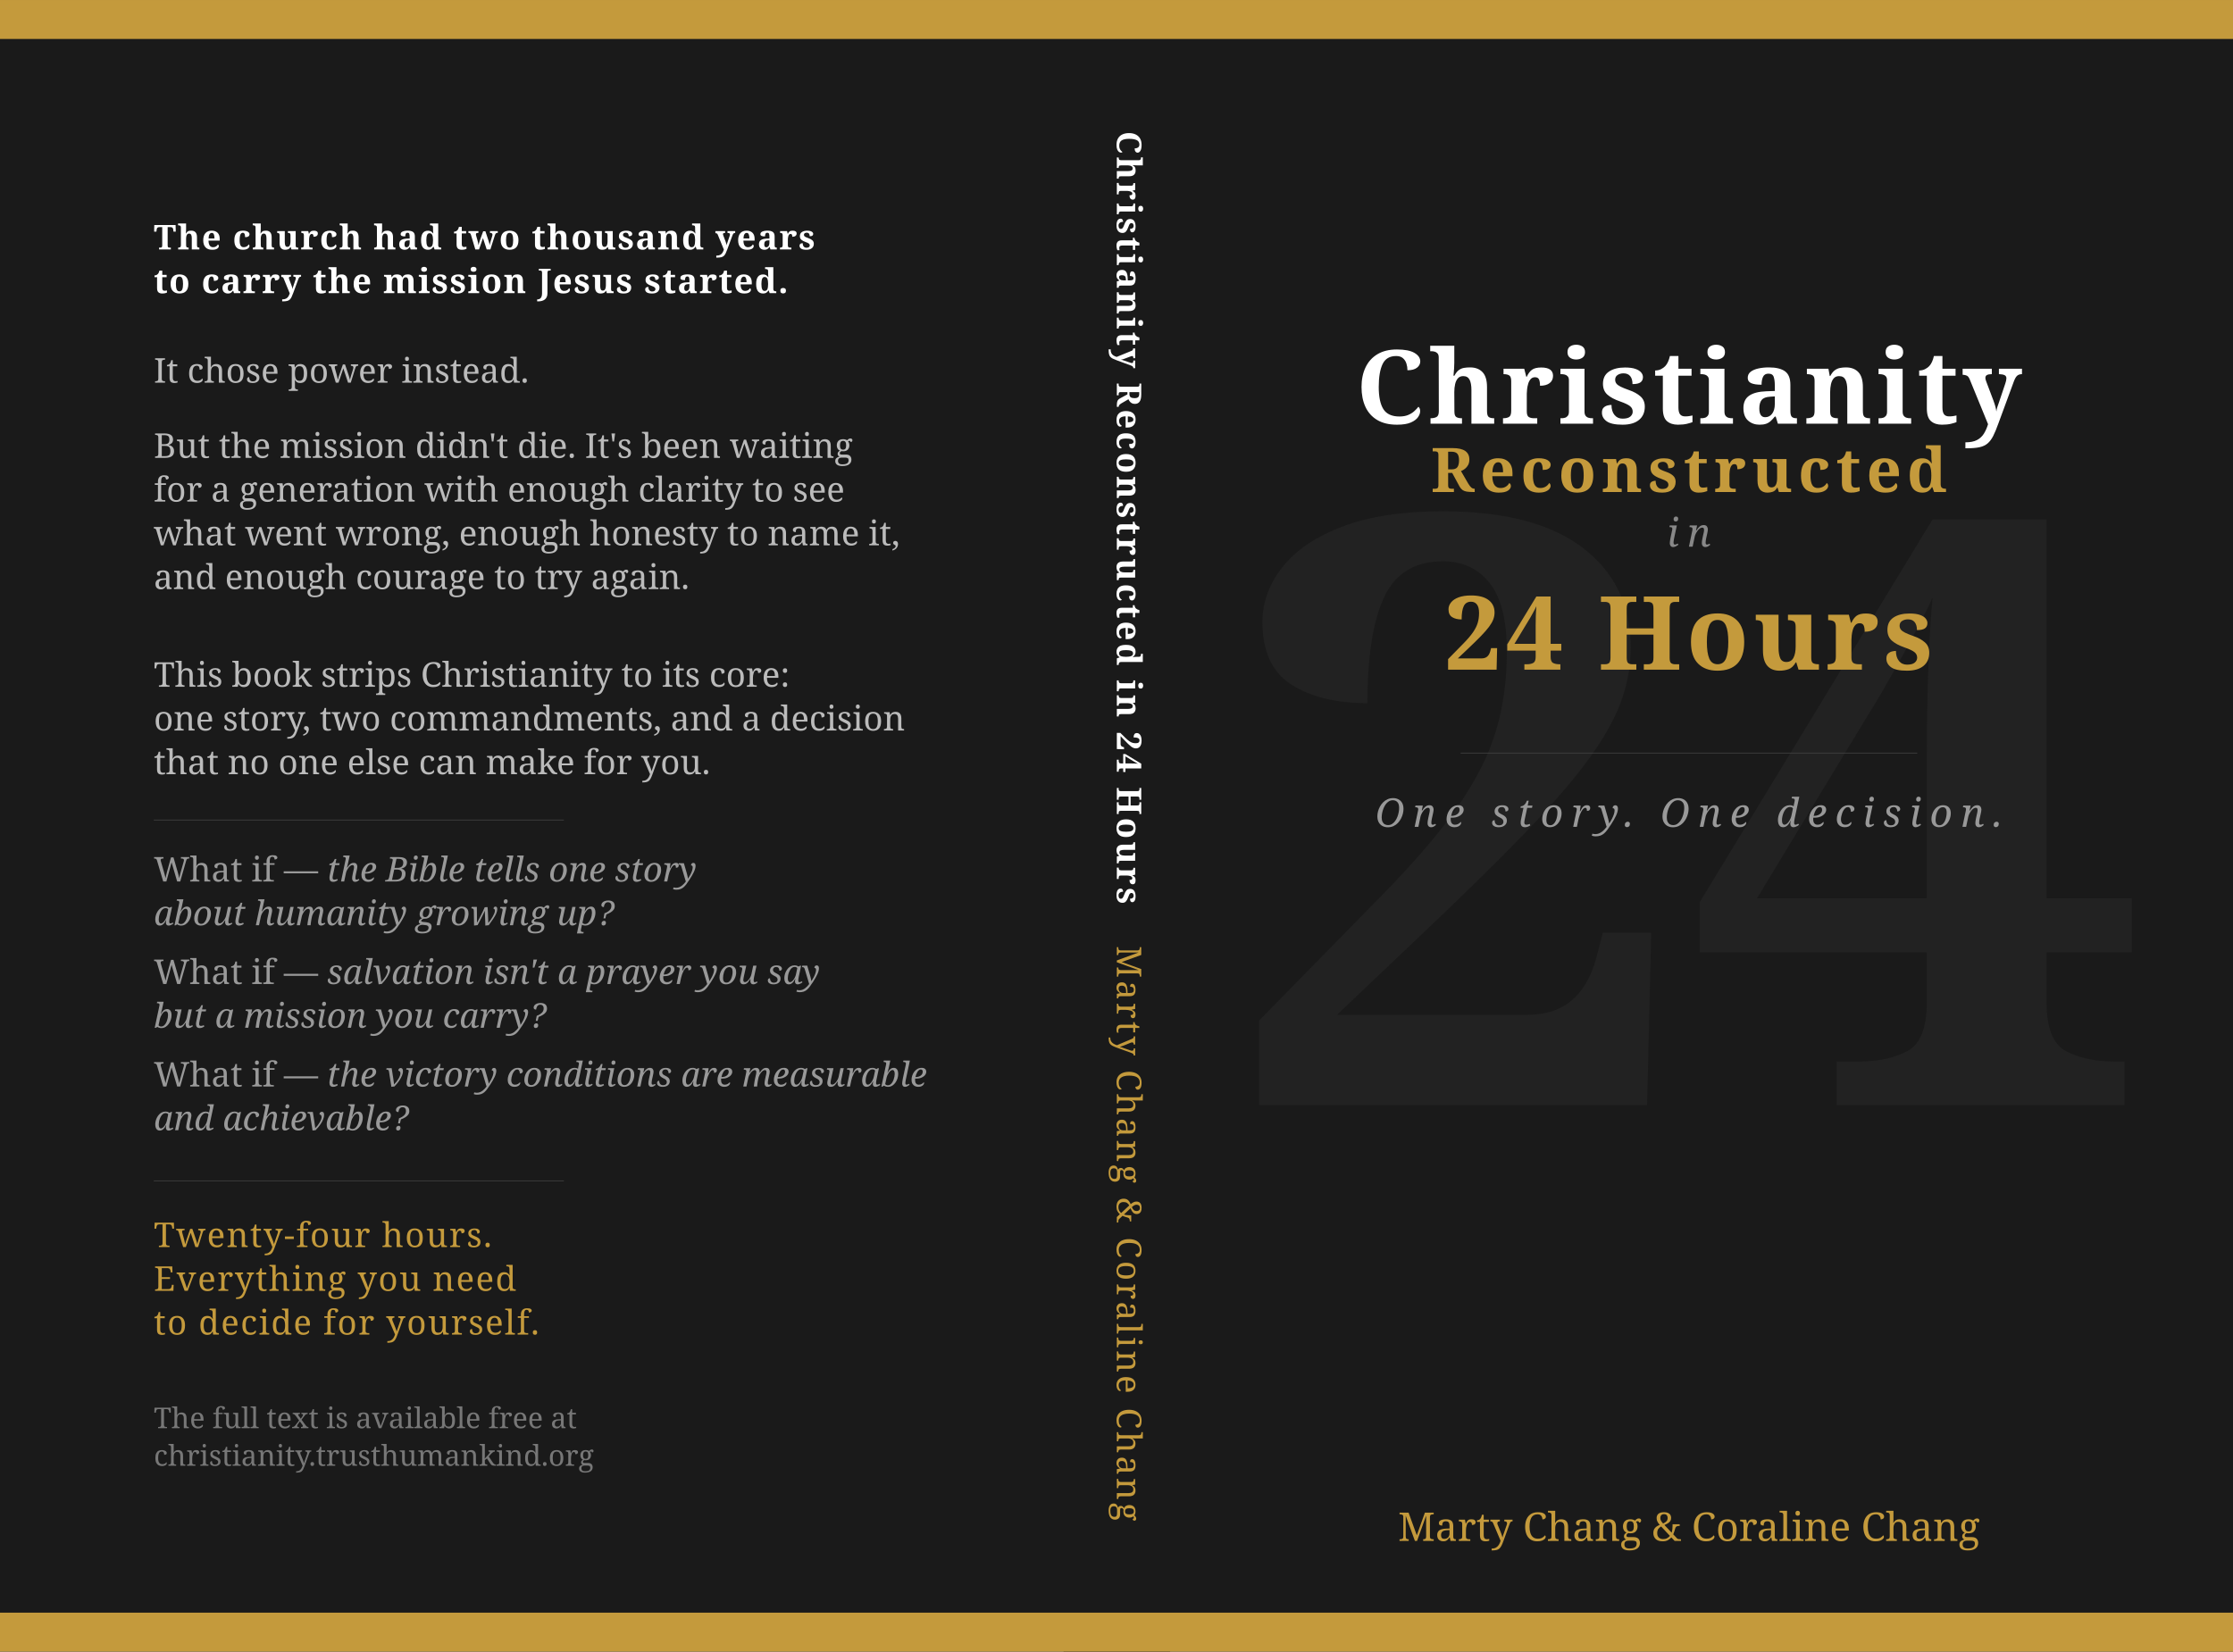
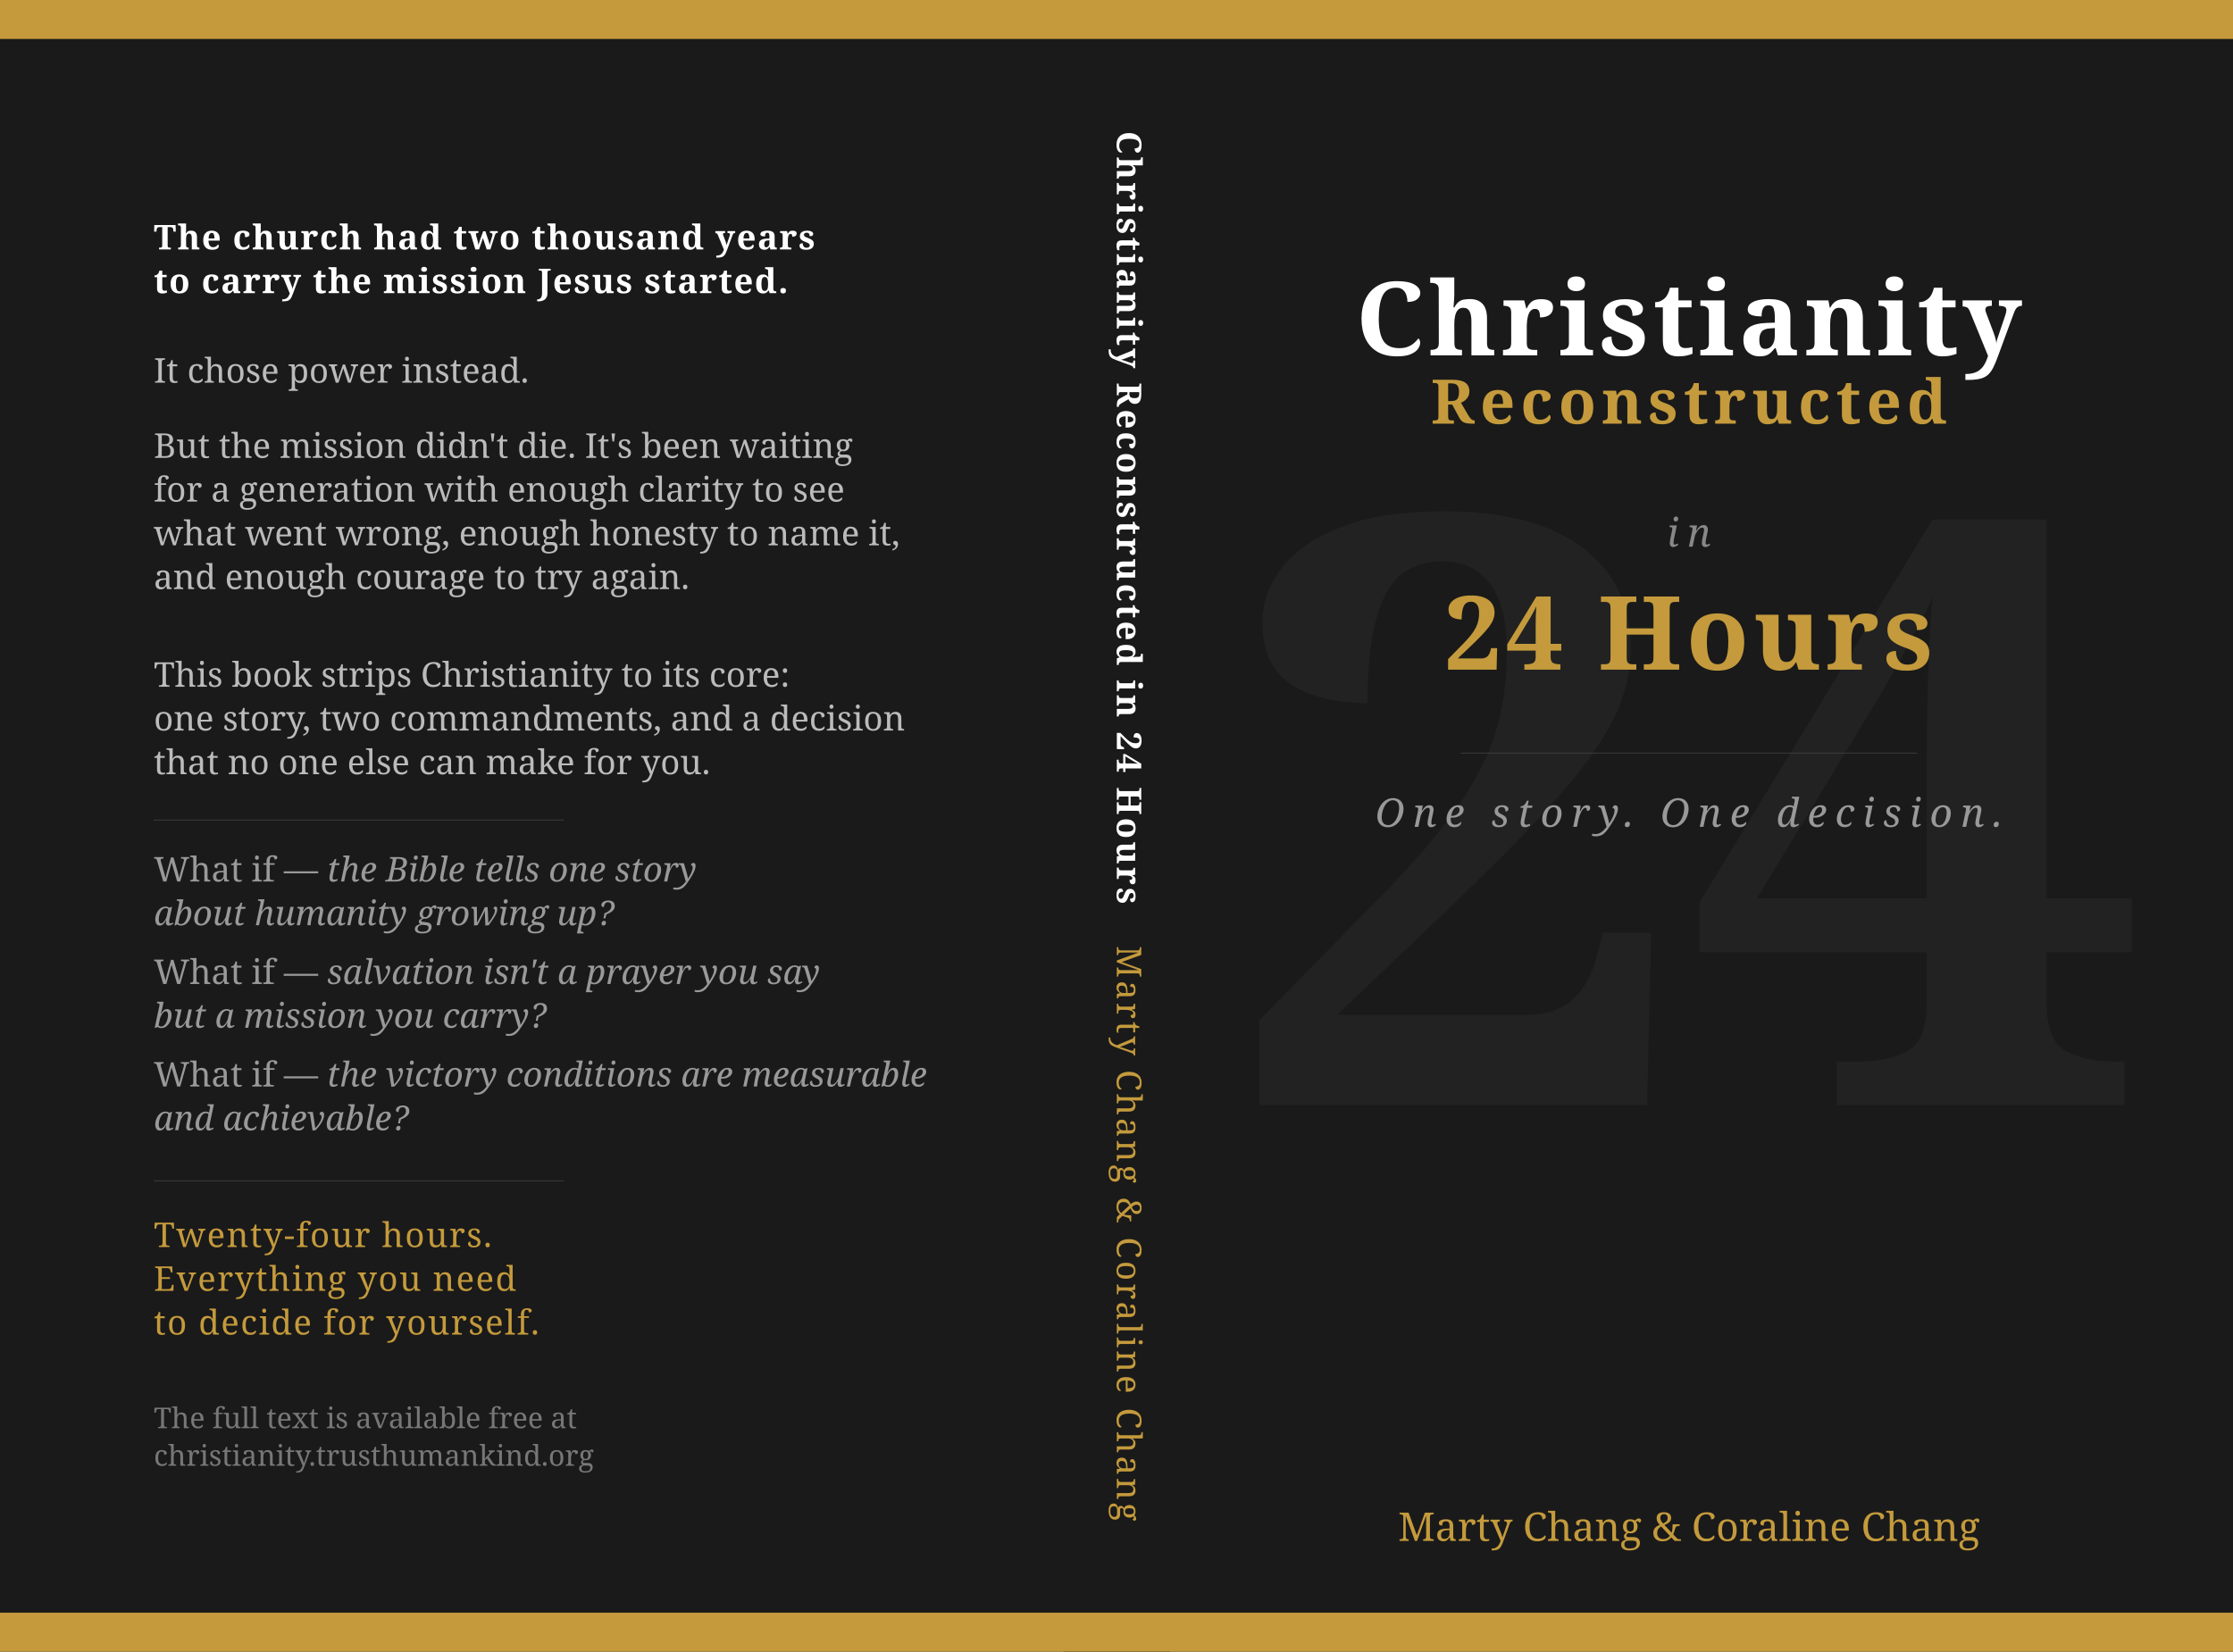
<svg xmlns="http://www.w3.org/2000/svg" viewBox="0 0 3267 2417" width="10.889in" height="8.056in">
  <rect width="3267" height="2417" fill="#1a1a1a" />
  <text x="225" y="365" text-anchor="start" font-family="'Crimson Text', Georgia, serif" font-size="50" font-weight="bold" fill="#ffffff" letter-spacing="2">
    <tspan x="225" dy="0">The church had two thousand years</tspan>
    <tspan x="225" dy="64">to carry the mission Jesus started.</tspan>
  </text>
  <text x="225" y="560" text-anchor="start" font-family="'Crimson Text', Georgia, serif" font-size="50" fill="#bbbbbb">It chose power instead.</text>
  <text x="225" y="670" text-anchor="start" font-family="'Crimson Text', Georgia, serif" font-size="50" fill="#bbbbbb">
    <tspan x="225" dy="0">But the mission didn't die. It's been waiting</tspan>
    <tspan x="225" dy="64">for a generation with enough clarity to see</tspan>
    <tspan x="225" dy="64">what went wrong, enough honesty to name it,</tspan>
    <tspan x="225" dy="64">and enough courage to try again.</tspan>
  </text>
  <text x="225" y="1005" text-anchor="start" font-family="'Crimson Text', Georgia, serif" font-size="50" fill="#bbbbbb">
    <tspan x="225" dy="0">This book strips Christianity to its core:</tspan>
    <tspan x="225" dy="64">one story, two commandments, and a decision</tspan>
    <tspan x="225" dy="64">that no one else can make for you.</tspan>
  </text>
  <line x1="225" y1="1200" x2="825" y2="1200" stroke="#444444" stroke-width="1" />
  <text text-anchor="start" font-family="'Crimson Text', Georgia, serif" font-size="50" fill="#999999">
    <tspan x="225" y="1290">
      <tspan>What if —</tspan>
      <tspan font-style="italic">the Bible tells one story</tspan>
    </tspan>
    <tspan x="225" dy="64" font-style="italic">about humanity growing up?</tspan>
    <tspan x="225" dy="86">
      <tspan>What if —</tspan>
      <tspan font-style="italic">salvation isn't a prayer you say</tspan>
    </tspan>
    <tspan x="225" dy="64" font-style="italic">but a mission you carry?</tspan>
    <tspan x="225" dy="86">
      <tspan>What if —</tspan>
      <tspan font-style="italic">the victory conditions are measurable</tspan>
    </tspan>
    <tspan x="225" dy="64" font-style="italic">and achievable?</tspan>
  </text>
  <line x1="225" y1="1728" x2="825" y2="1728" stroke="#444444" stroke-width="1" />
  <text x="225" y="1825" text-anchor="start" font-family="'Crimson Text', Georgia, serif" font-size="50" fill="#c49a3c" letter-spacing="2">Twenty-four hours.</text>
  <text x="225" y="1889" text-anchor="start" font-family="'Crimson Text', Georgia, serif" font-size="50" fill="#c49a3c" letter-spacing="2">Everything you need</text>
  <text x="225" y="1953" text-anchor="start" font-family="'Crimson Text', Georgia, serif" font-size="50" fill="#c49a3c" letter-spacing="2">to decide for yourself.</text>
  <text x="225" y="2090" text-anchor="start" font-family="'Crimson Text', Georgia, serif" font-size="42" fill="#777777">The full text is available free at</text>
  <text x="225" y="2145" text-anchor="start" font-family="'Crimson Text', Georgia, serif" font-size="42" fill="#777777">christianity.trusthumankind.org</text>
  <rect x="1556" y="0" width="156" height="2417" fill="#1a1a1a" />
  <g transform="translate(1634, 1209) rotate(90)">
    <text x="0" y="0" text-anchor="middle" font-family="'Crimson Text', Georgia, serif" font-size="50" fill="#ffffff" letter-spacing="4">
      <tspan font-weight="bold">Christianity Reconstructed in 24 Hours</tspan>
      <tspan dx="48" fill="#c49a3c">Marty Chang &amp; Coraline Chang</tspan>
    </text>
  </g>
  <text x="2471" y="1617" text-anchor="middle" font-family="'Crimson Text', Georgia, serif" font-size="1200" font-weight="bold" fill="#222222">24</text>
-   <text x="2471" y="620" text-anchor="middle" font-family="'Crimson Text', Georgia, serif" font-size="150" font-weight="bold" fill="#ffffff" letter-spacing="6">Christianity</text>
-   <text x="2471" y="720" text-anchor="middle" font-family="'Crimson Text', Georgia, serif" font-size="90" font-weight="bold" fill="#c49a3c" letter-spacing="8">Reconstructed</text>
+   <text x="2471" y="520" text-anchor="middle" font-family="'Crimson Text', Georgia, serif" font-size="150" font-weight="bold" fill="#ffffff" letter-spacing="6">Christianity</text>
+   <text x="2471" y="620" text-anchor="middle" font-family="'Crimson Text', Georgia, serif" font-size="90" font-weight="bold" fill="#c49a3c" letter-spacing="8">Reconstructed</text>
  <text x="2471" y="800" text-anchor="middle" font-family="'Crimson Text', Georgia, serif" font-size="58" fill="#888888" letter-spacing="12" font-style="italic">in</text>
  <text x="2471" y="980" text-anchor="middle" font-family="'Crimson Text', Georgia, serif" font-size="150" font-weight="bold" fill="#c49a3c" letter-spacing="6">24 Hours</text>
  <line x1="2137" y1="1102" x2="2805" y2="1102" stroke="#444444" stroke-width="1" />
  <text x="2471" y="1210" text-anchor="middle" font-family="'Crimson Text', Georgia, serif" font-size="58" fill="#999999" letter-spacing="12" font-style="italic">One story. One decision.</text>
  <text x="2471" y="2255" text-anchor="middle" font-family="'Crimson Text', Georgia, serif" font-size="58" fill="#c49a3c">Marty Chang &amp; Coraline Chang</text>
  <rect x="0" y="0" width="3267" height="57" fill="#c49a3c" />
  <rect x="0" y="2360" width="3267" height="57" fill="#c49a3c" />
</svg>
